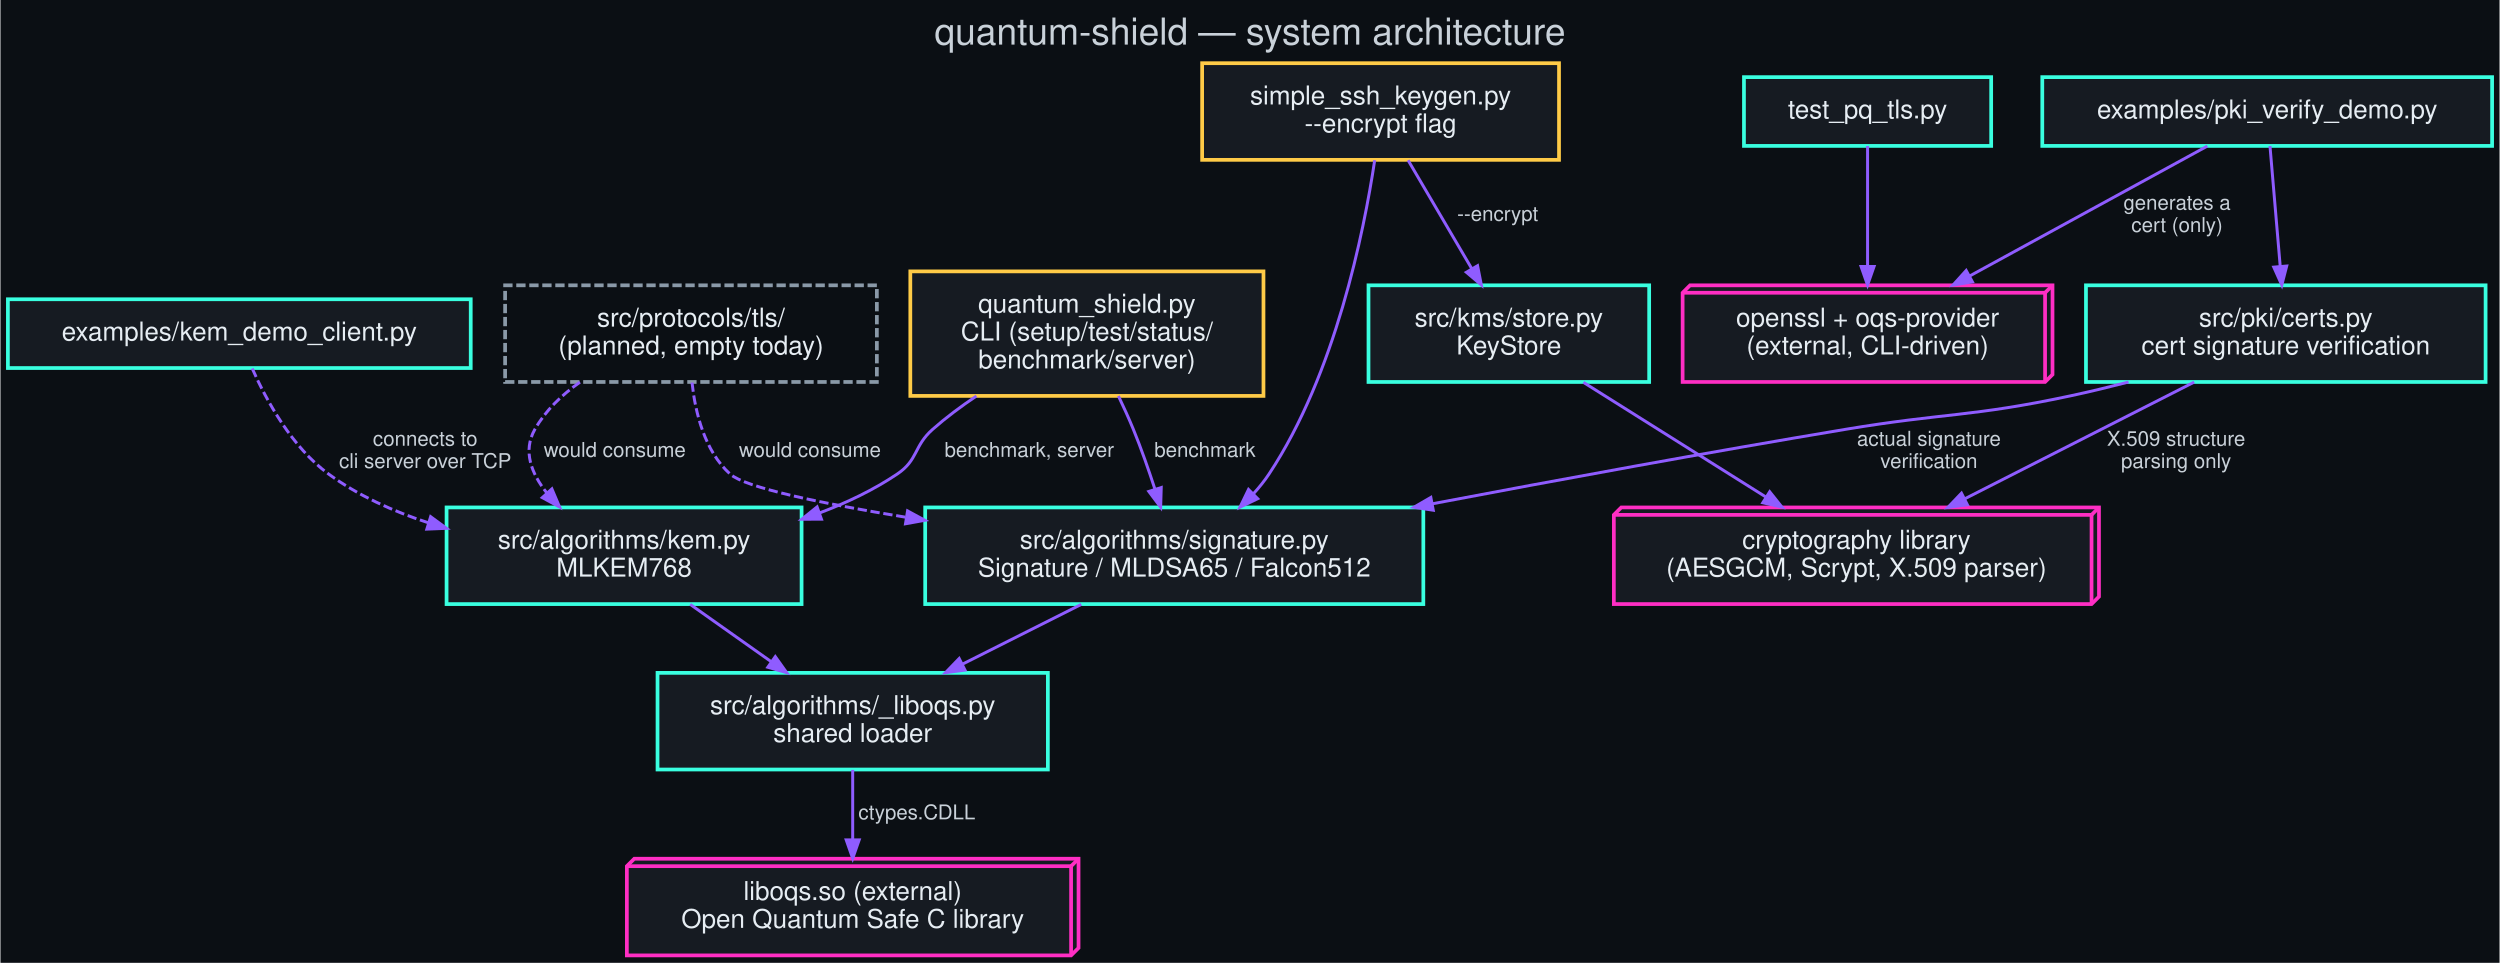
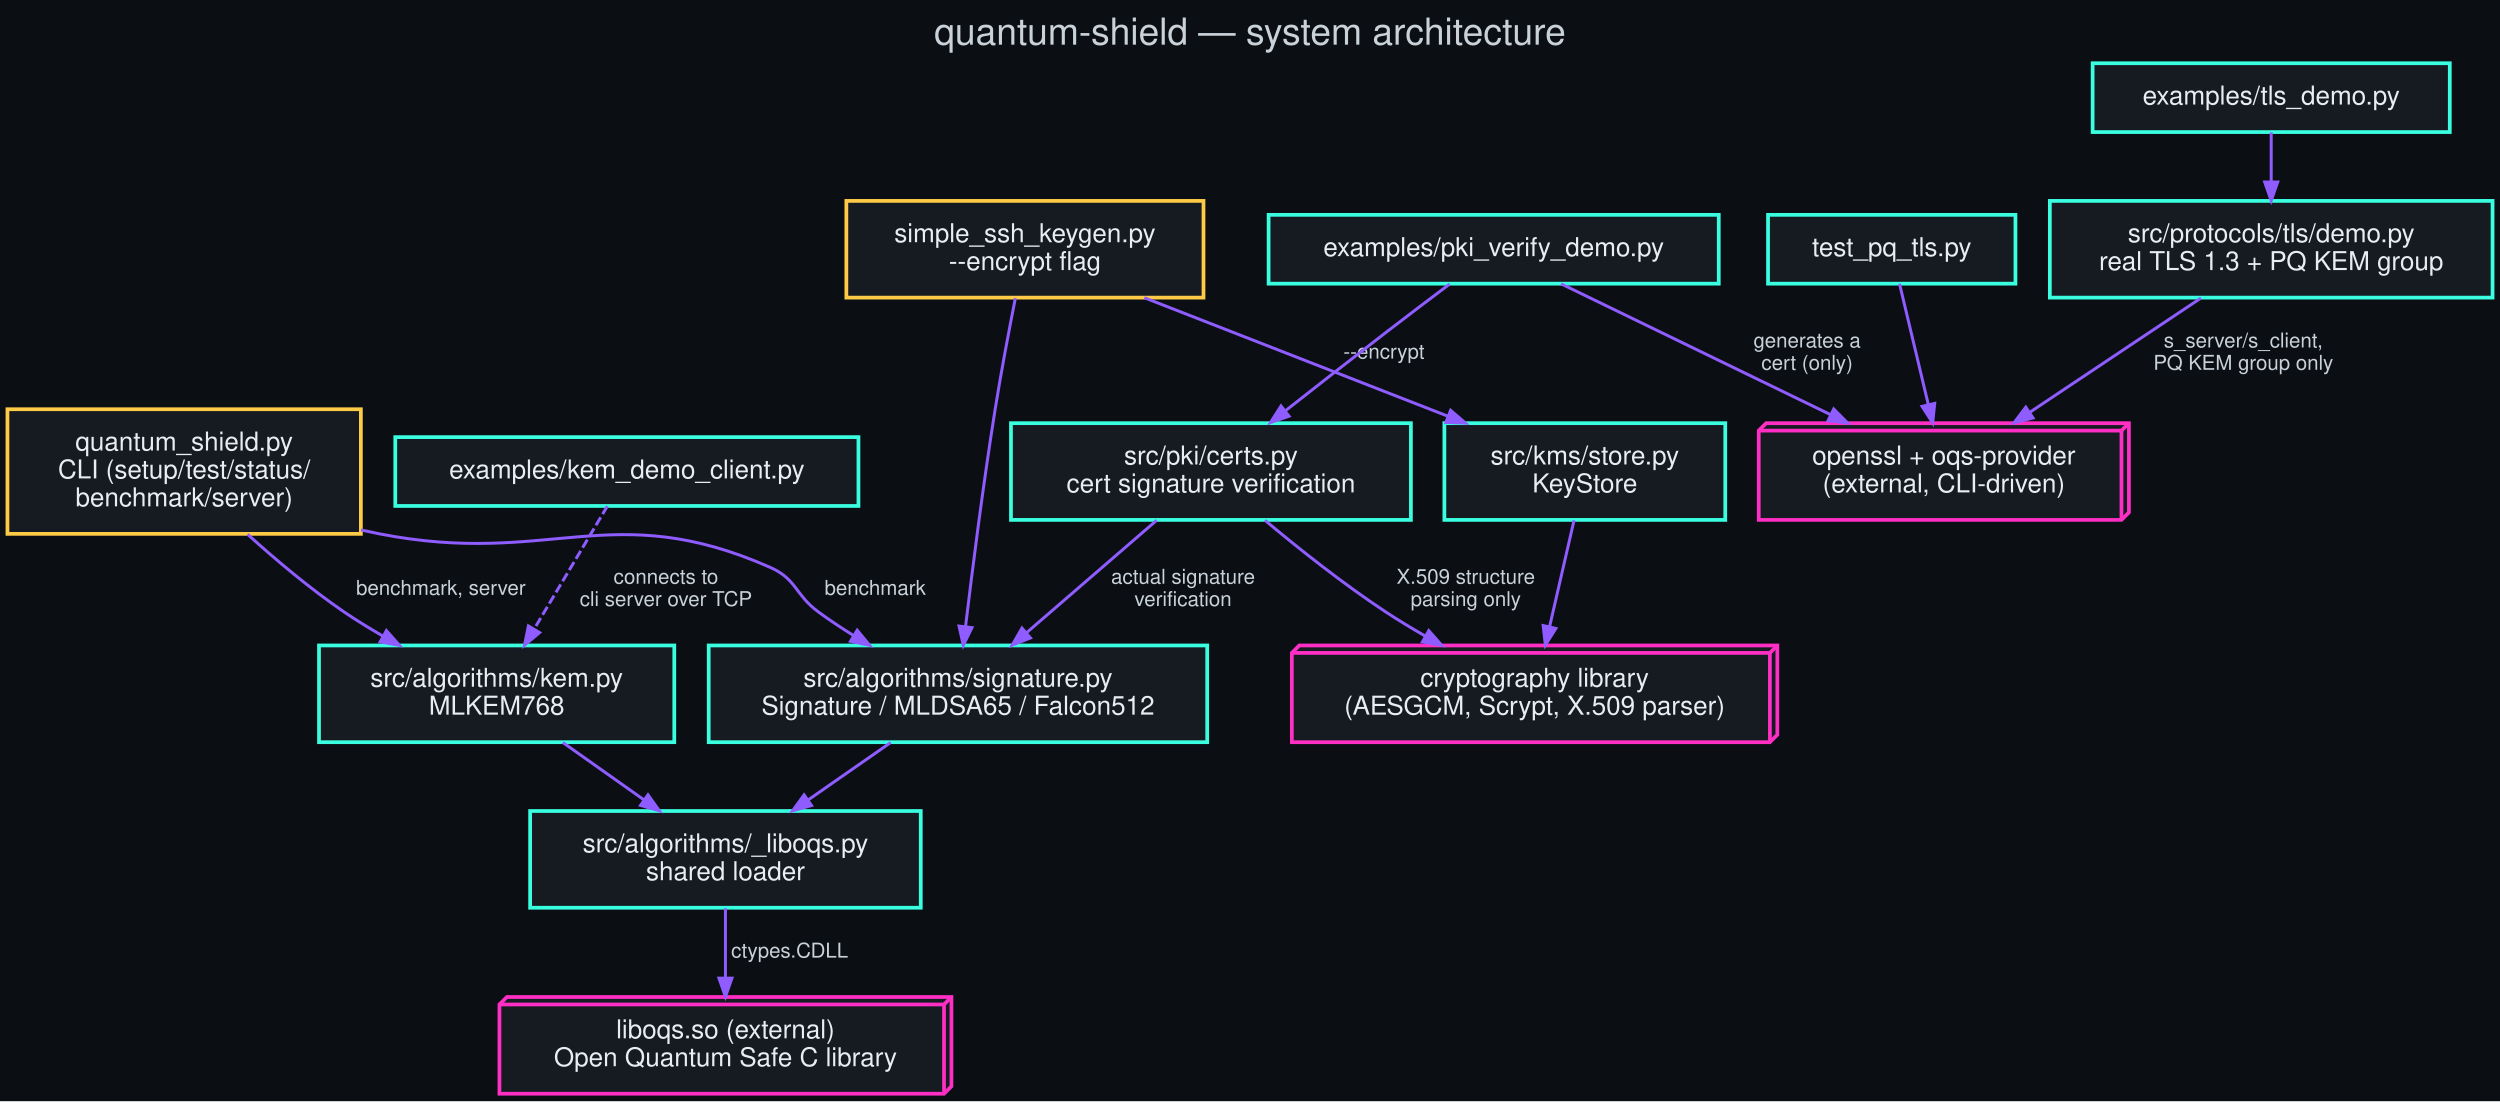
- <svg xmlns="http://www.w3.org/2000/svg" width="1345pt" height="518pt" viewBox="0.00 0.00 1344.50 518.00">
-   <g id="graph0" class="graph" transform="scale(1 1) rotate(0) translate(4 514)">
-     <polygon fill="#0b0f14" stroke="transparent" points="-4,4 -4,-514 1340.5,-514 1340.5,4 -4,4" />
-     <text text-anchor="middle" x="668.25" y="-490" font-family="Helvetica,sans-Serif" font-size="20.00" fill="#c9d1d9">quantum-shield — system architecture</text>
+ <svg xmlns="http://www.w3.org/2000/svg" width="1344pt" height="592pt" viewBox="0.00 0.00 1344.00 592.00">
+   <g id="graph0" class="graph" transform="scale(1 1) rotate(0) translate(4 588)">
+     <polygon fill="#0b0f14" stroke="transparent" points="-4,4 -4,-588 1340,-588 1340,4 -4,4" />
+     <text text-anchor="middle" x="668" y="-564" font-family="Helvetica,sans-Serif" font-size="20.00" fill="#c9d1d9">quantum-shield — system architecture</text>
    <g id="node1" class="node">
-       <polygon fill="#161b22" stroke="#ffcb47" stroke-width="2" points="675.5,-368 485.5,-368 485.5,-301 675.5,-301 675.5,-368" />
-       <text text-anchor="middle" x="580.5" y="-345.8" font-family="Helvetica,sans-Serif" font-size="14.00" fill="#e6edf3">quantum_shield.py</text>
-       <text text-anchor="middle" x="580.5" y="-330.8" font-family="Helvetica,sans-Serif" font-size="14.00" fill="#e6edf3">CLI (setup/test/status/</text>
-       <text text-anchor="middle" x="580.5" y="-315.8" font-family="Helvetica,sans-Serif" font-size="14.00" fill="#e6edf3">benchmark/server)</text>
+       <polygon fill="#161b22" stroke="#ffcb47" stroke-width="2" points="190,-368 0,-368 0,-301 190,-301 190,-368" />
+       <text text-anchor="middle" x="95" y="-345.8" font-family="Helvetica,sans-Serif" font-size="14.00" fill="#e6edf3">quantum_shield.py</text>
+       <text text-anchor="middle" x="95" y="-330.8" font-family="Helvetica,sans-Serif" font-size="14.00" fill="#e6edf3">CLI (setup/test/status/</text>
+       <text text-anchor="middle" x="95" y="-315.8" font-family="Helvetica,sans-Serif" font-size="14.00" fill="#e6edf3">benchmark/server)</text>
    </g>
    <g id="node5" class="node">
-       <polygon fill="#161b22" stroke="#39ffe0" stroke-width="2" points="427,-241 236,-241 236,-189 427,-189 427,-241" />
-       <text text-anchor="middle" x="331.5" y="-218.8" font-family="Helvetica,sans-Serif" font-size="14.00" fill="#e6edf3">src/algorithms/kem.py</text>
-       <text text-anchor="middle" x="331.5" y="-203.8" font-family="Helvetica,sans-Serif" font-size="14.00" fill="#e6edf3">MLKEM768</text>
+       <polygon fill="#161b22" stroke="#39ffe0" stroke-width="2" points="358.5,-241 167.5,-241 167.5,-189 358.5,-189 358.5,-241" />
+       <text text-anchor="middle" x="263" y="-218.8" font-family="Helvetica,sans-Serif" font-size="14.00" fill="#e6edf3">src/algorithms/kem.py</text>
+       <text text-anchor="middle" x="263" y="-203.8" font-family="Helvetica,sans-Serif" font-size="14.00" fill="#e6edf3">MLKEM768</text>
    </g>
    <g id="edge1" class="edge">
-       <path fill="none" stroke="#8f5cff" stroke-width="1.6" d="M521.07,-300.94C512.81,-295.4 504.7,-289.37 497.5,-283 487.31,-273.99 489.78,-266.6 478.5,-259 465.84,-250.47 451.46,-243.6 436.77,-238.08" />
-       <polygon fill="#8f5cff" stroke="#8f5cff" stroke-width="1.6" points="437.69,-234.69 427.09,-234.64 435.34,-241.29 437.69,-234.69" />
-       <text text-anchor="middle" x="549.5" y="-268.2" font-family="Helvetica,sans-Serif" font-size="11.00" fill="#c9d1d9">benchmark, server</text>
+       <path fill="none" stroke="#8f5cff" stroke-width="1.6" d="M129.08,-300.76C144.31,-287 162.88,-271.35 181,-259 187.54,-254.54 194.59,-250.21 201.72,-246.12" />
+       <polygon fill="#8f5cff" stroke="#8f5cff" stroke-width="1.6" points="203.74,-249 210.76,-241.07 200.33,-242.89 203.74,-249" />
+       <text text-anchor="middle" x="233" y="-268.2" font-family="Helvetica,sans-Serif" font-size="11.00" fill="#c9d1d9">benchmark, server</text>
    </g>
    <g id="node6" class="node">
-       <polygon fill="#161b22" stroke="#39ffe0" stroke-width="2" points="761.5,-241 493.5,-241 493.5,-189 761.5,-189 761.5,-241" />
-       <text text-anchor="middle" x="627.5" y="-218.8" font-family="Helvetica,sans-Serif" font-size="14.00" fill="#e6edf3">src/algorithms/signature.py</text>
-       <text text-anchor="middle" x="627.5" y="-203.8" font-family="Helvetica,sans-Serif" font-size="14.00" fill="#e6edf3">Signature / MLDSA65 / Falcon512</text>
+       <polygon fill="#161b22" stroke="#39ffe0" stroke-width="2" points="645,-241 377,-241 377,-189 645,-189 645,-241" />
+       <text text-anchor="middle" x="511" y="-218.8" font-family="Helvetica,sans-Serif" font-size="14.00" fill="#e6edf3">src/algorithms/signature.py</text>
+       <text text-anchor="middle" x="511" y="-203.8" font-family="Helvetica,sans-Serif" font-size="14.00" fill="#e6edf3">Signature / MLDSA65 / Falcon512</text>
    </g>
    <g id="edge2" class="edge">
-       <path fill="none" stroke="#8f5cff" stroke-width="1.6" d="M597.46,-300.94C600.29,-295.04 603.09,-288.89 605.5,-283 609.72,-272.7 613.71,-261.26 617.12,-250.79" />
-       <polygon fill="#8f5cff" stroke="#8f5cff" stroke-width="1.6" points="620.49,-251.71 620.18,-241.12 613.82,-249.6 620.49,-251.71" />
-       <text text-anchor="middle" x="644" y="-268.2" font-family="Helvetica,sans-Serif" font-size="11.00" fill="#c9d1d9">benchmark</text>
+       <path fill="none" stroke="#8f5cff" stroke-width="1.6" d="M190.06,-303.1C193.4,-302.34 196.72,-301.64 200,-301 291.94,-283.05 324.29,-320.81 410,-283 424.39,-276.65 423.32,-268.3 436,-259 441.91,-254.67 448.29,-250.42 454.75,-246.39" />
+       <polygon fill="#8f5cff" stroke="#8f5cff" stroke-width="1.6" points="456.84,-249.22 463.57,-241.04 453.2,-243.23 456.84,-249.22" />
+       <text text-anchor="middle" x="466.5" y="-268.2" font-family="Helvetica,sans-Serif" font-size="11.00" fill="#c9d1d9">benchmark</text>
    </g>
    <g id="node2" class="node">
-       <polygon fill="#161b22" stroke="#ffcb47" stroke-width="2" points="834.5,-480 642.5,-480 642.5,-428 834.5,-428 834.5,-480" />
-       <text text-anchor="middle" x="738.5" y="-457.8" font-family="Helvetica,sans-Serif" font-size="14.00" fill="#e6edf3">simple_ssh_keygen.py</text>
-       <text text-anchor="middle" x="738.5" y="-442.8" font-family="Helvetica,sans-Serif" font-size="14.00" fill="#e6edf3">--encrypt flag</text>
+       <polygon fill="#161b22" stroke="#ffcb47" stroke-width="2" points="643,-480 451,-480 451,-428 643,-428 643,-480" />
+       <text text-anchor="middle" x="547" y="-457.8" font-family="Helvetica,sans-Serif" font-size="14.00" fill="#e6edf3">simple_ssh_keygen.py</text>
+       <text text-anchor="middle" x="547" y="-442.8" font-family="Helvetica,sans-Serif" font-size="14.00" fill="#e6edf3">--encrypt flag</text>
    </g>
    <g id="edge4" class="edge">
-       <path fill="none" stroke="#8f5cff" stroke-width="1.6" d="M735.34,-427.79C729.48,-388.81 714.13,-312.78 678.5,-259 676.02,-255.26 673.13,-251.67 670,-248.26" />
-       <polygon fill="#8f5cff" stroke="#8f5cff" stroke-width="1.6" points="672.39,-245.71 662.84,-241.13 667.45,-250.67 672.39,-245.71" />
+       <path fill="none" stroke="#8f5cff" stroke-width="1.6" d="M541.87,-427.77C538.54,-410.89 534.22,-388.17 531,-368 524.63,-328.15 518.79,-282.18 515.09,-251.33" />
+       <polygon fill="#8f5cff" stroke="#8f5cff" stroke-width="1.6" points="518.53,-250.59 513.87,-241.08 511.57,-251.42 518.53,-250.59" />
    </g>
    <g id="node7" class="node">
-       <polygon fill="#161b22" stroke="#39ffe0" stroke-width="2" points="883,-360.5 732,-360.5 732,-308.5 883,-308.5 883,-360.5" />
-       <text text-anchor="middle" x="807.5" y="-338.3" font-family="Helvetica,sans-Serif" font-size="14.00" fill="#e6edf3">src/kms/store.py</text>
-       <text text-anchor="middle" x="807.5" y="-323.3" font-family="Helvetica,sans-Serif" font-size="14.00" fill="#e6edf3">KeyStore</text>
+       <polygon fill="#161b22" stroke="#39ffe0" stroke-width="2" points="923.5,-360.5 772.5,-360.5 772.5,-308.5 923.5,-308.5 923.5,-360.5" />
+       <text text-anchor="middle" x="848" y="-338.3" font-family="Helvetica,sans-Serif" font-size="14.00" fill="#e6edf3">src/kms/store.py</text>
+       <text text-anchor="middle" x="848" y="-323.3" font-family="Helvetica,sans-Serif" font-size="14.00" fill="#e6edf3">KeyStore</text>
    </g>
    <g id="edge5" class="edge">
-       <path fill="none" stroke="#8f5cff" stroke-width="1.6" d="M753.3,-427.79C763.31,-410.76 776.64,-388.06 787.57,-369.44" />
-       <polygon fill="#8f5cff" stroke="#8f5cff" stroke-width="1.6" points="790.68,-371.06 792.72,-360.67 784.64,-367.52 790.68,-371.06" />
-       <text text-anchor="middle" x="801.5" y="-395.2" font-family="Helvetica,sans-Serif" font-size="11.00" fill="#c9d1d9">--encrypt</text>
+       <path fill="none" stroke="#8f5cff" stroke-width="1.6" d="M611.2,-427.94C659.05,-409.26 724.48,-383.72 774.44,-364.22" />
+       <polygon fill="#8f5cff" stroke="#8f5cff" stroke-width="1.6" points="775.85,-367.42 783.9,-360.52 773.31,-360.9 775.85,-367.42" />
+       <text text-anchor="middle" x="740" y="-395.2" font-family="Helvetica,sans-Serif" font-size="11.00" fill="#c9d1d9">--encrypt</text>
    </g>
    <g id="node3" class="node">
-       <polygon fill="#161b22" stroke="#39ffe0" stroke-width="2" points="1067,-472.5 934,-472.5 934,-435.5 1067,-435.5 1067,-472.5" />
-       <text text-anchor="middle" x="1000.5" y="-450.3" font-family="Helvetica,sans-Serif" font-size="14.00" fill="#e6edf3">test_pq_tls.py</text>
+       <polygon fill="#161b22" stroke="#39ffe0" stroke-width="2" points="1079.5,-472.5 946.5,-472.5 946.5,-435.5 1079.5,-435.5 1079.5,-472.5" />
+       <text text-anchor="middle" x="1013" y="-450.3" font-family="Helvetica,sans-Serif" font-size="14.00" fill="#e6edf3">test_pq_tls.py</text>
    </g>
    <g id="node10" class="node">
-       <polygon fill="#161b22" stroke="#ff2ec4" stroke-width="2" points="1100,-360.5 905,-360.5 901,-356.5 901,-308.5 1096,-308.5 1100,-312.5 1100,-360.5" />
-       <polyline fill="none" stroke="#ff2ec4" stroke-width="2" points="1096,-356.5 901,-356.5 " />
-       <polyline fill="none" stroke="#ff2ec4" stroke-width="2" points="1096,-356.5 1096,-308.5 " />
-       <polyline fill="none" stroke="#ff2ec4" stroke-width="2" points="1096,-356.5 1100,-360.5 " />
-       <text text-anchor="middle" x="1000.5" y="-338.3" font-family="Helvetica,sans-Serif" font-size="14.00" fill="#e6edf3">openssl + oqs-provider</text>
-       <text text-anchor="middle" x="1000.5" y="-323.3" font-family="Helvetica,sans-Serif" font-size="14.00" fill="#e6edf3">(external, CLI-driven)</text>
+       <polygon fill="#161b22" stroke="#ff2ec4" stroke-width="2" points="1140.5,-360.5 945.5,-360.5 941.5,-356.5 941.5,-308.5 1136.5,-308.5 1140.5,-312.5 1140.5,-360.5" />
+       <polyline fill="none" stroke="#ff2ec4" stroke-width="2" points="1136.5,-356.5 941.5,-356.5 " />
+       <polyline fill="none" stroke="#ff2ec4" stroke-width="2" points="1136.5,-356.5 1136.5,-308.5 " />
+       <polyline fill="none" stroke="#ff2ec4" stroke-width="2" points="1136.5,-356.5 1140.5,-360.5 " />
+       <text text-anchor="middle" x="1041" y="-338.3" font-family="Helvetica,sans-Serif" font-size="14.00" fill="#e6edf3">openssl + oqs-provider</text>
+       <text text-anchor="middle" x="1041" y="-323.3" font-family="Helvetica,sans-Serif" font-size="14.00" fill="#e6edf3">(external, CLI-driven)</text>
    </g>
    <g id="edge7" class="edge">
-       <path fill="none" stroke="#8f5cff" stroke-width="1.6" d="M1000.5,-435.41C1000.5,-418.35 1000.5,-392 1000.5,-370.64" />
-       <polygon fill="#8f5cff" stroke="#8f5cff" stroke-width="1.6" points="1004,-370.62 1000.5,-360.62 997,-370.62 1004,-370.62" />
+       <path fill="none" stroke="#8f5cff" stroke-width="1.6" d="M1017.19,-435.41C1021.27,-418.28 1027.59,-391.76 1032.7,-370.35" />
+       <polygon fill="#8f5cff" stroke="#8f5cff" stroke-width="1.6" points="1036.1,-371.15 1035.02,-360.62 1029.29,-369.53 1036.1,-371.15" />
    </g>
    <g id="node4" class="node">
-       <polygon fill="#161b22" stroke="#39ffe0" stroke-width="2" points="249,-353 0,-353 0,-316 249,-316 249,-353" />
-       <text text-anchor="middle" x="124.5" y="-330.8" font-family="Helvetica,sans-Serif" font-size="14.00" fill="#e6edf3">examples/kem_demo_client.py</text>
+       <polygon fill="#161b22" stroke="#39ffe0" stroke-width="2" points="457.5,-353 208.5,-353 208.5,-316 457.5,-316 457.5,-353" />
+       <text text-anchor="middle" x="333" y="-330.8" font-family="Helvetica,sans-Serif" font-size="14.00" fill="#e6edf3">examples/kem_demo_client.py</text>
    </g>
    <g id="edge3" class="edge">
-       <path fill="none" stroke="#8f5cff" stroke-width="1.6" stroke-dasharray="5,2" d="M131.45,-315.74C139.02,-298.68 152.75,-273.44 172.5,-259 188.4,-247.38 207.25,-238.9 226.31,-232.71" />
-       <polygon fill="#8f5cff" stroke="#8f5cff" stroke-width="1.6" points="227.43,-236.03 235.98,-229.76 225.39,-229.33 227.43,-236.03" />
-       <text text-anchor="middle" x="224.5" y="-274.2" font-family="Helvetica,sans-Serif" font-size="11.00" fill="#c9d1d9">connects to</text>
-       <text text-anchor="middle" x="224.5" y="-262.2" font-family="Helvetica,sans-Serif" font-size="11.00" fill="#c9d1d9">cli server over TCP</text>
+       <path fill="none" stroke="#8f5cff" stroke-width="1.6" stroke-dasharray="5,2" d="M322.52,-315.91C312.17,-298.54 296.09,-271.54 283.24,-249.98" />
+       <polygon fill="#8f5cff" stroke="#8f5cff" stroke-width="1.6" points="286.09,-247.92 277.96,-241.12 280.07,-251.5 286.09,-247.92" />
+       <text text-anchor="middle" x="354" y="-274.2" font-family="Helvetica,sans-Serif" font-size="11.00" fill="#c9d1d9">connects to</text>
+       <text text-anchor="middle" x="354" y="-262.2" font-family="Helvetica,sans-Serif" font-size="11.00" fill="#c9d1d9">cli server over TCP</text>
    </g>
    <g id="node8" class="node">
-       <polygon fill="#161b22" stroke="#39ffe0" stroke-width="2" points="559.5,-152 349.5,-152 349.5,-100 559.5,-100 559.5,-152" />
-       <text text-anchor="middle" x="454.5" y="-129.8" font-family="Helvetica,sans-Serif" font-size="14.00" fill="#e6edf3">src/algorithms/_liboqs.py</text>
-       <text text-anchor="middle" x="454.5" y="-114.8" font-family="Helvetica,sans-Serif" font-size="14.00" fill="#e6edf3">shared loader</text>
+       <polygon fill="#161b22" stroke="#39ffe0" stroke-width="2" points="491,-152 281,-152 281,-100 491,-100 491,-152" />
+       <text text-anchor="middle" x="386" y="-129.8" font-family="Helvetica,sans-Serif" font-size="14.00" fill="#e6edf3">src/algorithms/_liboqs.py</text>
+       <text text-anchor="middle" x="386" y="-114.8" font-family="Helvetica,sans-Serif" font-size="14.00" fill="#e6edf3">shared loader</text>
+     </g>
+     <g id="edge14" class="edge">
+       <path fill="none" stroke="#8f5cff" stroke-width="1.6" d="M298.58,-188.84C312.22,-179.19 327.94,-168.07 342.26,-157.94" />
+       <polygon fill="#8f5cff" stroke="#8f5cff" stroke-width="1.6" points="344.36,-160.74 350.5,-152.11 340.32,-155.02 344.36,-160.74" />
+     </g>
+     <g id="edge15" class="edge">
+       <path fill="none" stroke="#8f5cff" stroke-width="1.6" d="M474.84,-188.84C460.98,-179.19 445,-168.07 430.45,-157.94" />
+       <polygon fill="#8f5cff" stroke="#8f5cff" stroke-width="1.6" points="432.28,-154.95 422.07,-152.11 428.28,-160.69 432.28,-154.95" />
+     </g>
+     <g id="node11" class="node">
+       <polygon fill="#161b22" stroke="#ff2ec4" stroke-width="2" points="951.5,-241 694.5,-241 690.5,-237 690.5,-189 947.5,-189 951.5,-193 951.5,-241" />
+       <polyline fill="none" stroke="#ff2ec4" stroke-width="2" points="947.5,-237 690.5,-237 " />
+       <polyline fill="none" stroke="#ff2ec4" stroke-width="2" points="947.5,-237 947.5,-189 " />
+       <polyline fill="none" stroke="#ff2ec4" stroke-width="2" points="947.5,-237 951.5,-241 " />
+       <text text-anchor="middle" x="821" y="-218.8" font-family="Helvetica,sans-Serif" font-size="14.00" fill="#e6edf3">cryptography library</text>
+       <text text-anchor="middle" x="821" y="-203.8" font-family="Helvetica,sans-Serif" font-size="14.00" fill="#e6edf3">(AESGCM, Scrypt, X.509 parser)</text>
+     </g>
+     <g id="edge6" class="edge">
+       <path fill="none" stroke="#8f5cff" stroke-width="1.6" d="M842.21,-308.29C838.36,-291.57 833.27,-269.38 829.03,-250.96" />
+       <polygon fill="#8f5cff" stroke="#8f5cff" stroke-width="1.6" points="832.43,-250.13 826.78,-241.17 825.61,-251.69 832.43,-250.13" />
+     </g>
+     <g id="node9" class="node">
+       <polygon fill="#161b22" stroke="#ff2ec4" stroke-width="2" points="507.5,-52 268.5,-52 264.5,-48 264.5,0 503.5,0 507.5,-4 507.5,-52" />
+       <polyline fill="none" stroke="#ff2ec4" stroke-width="2" points="503.5,-48 264.5,-48 " />
+       <polyline fill="none" stroke="#ff2ec4" stroke-width="2" points="503.5,-48 503.5,0 " />
+       <polyline fill="none" stroke="#ff2ec4" stroke-width="2" points="503.5,-48 507.5,-52 " />
+       <text text-anchor="middle" x="386" y="-29.8" font-family="Helvetica,sans-Serif" font-size="14.00" fill="#e6edf3">liboqs.so (external)</text>
+       <text text-anchor="middle" x="386" y="-14.8" font-family="Helvetica,sans-Serif" font-size="14.00" fill="#e6edf3">Open Quantum Safe C library</text>
+     </g>
+     <g id="edge16" class="edge">
+       <path fill="none" stroke="#8f5cff" stroke-width="1.6" d="M386,-99.76C386,-88.33 386,-74.62 386,-62.2" />
+       <polygon fill="#8f5cff" stroke="#8f5cff" stroke-width="1.6" points="389.5,-62.15 386,-52.15 382.5,-62.15 389.5,-62.15" />
+       <text text-anchor="middle" x="420.5" y="-73.2" font-family="Helvetica,sans-Serif" font-size="11.00" fill="#c9d1d9">ctypes.CDLL</text>
+     </g>
+     <g id="node12" class="node">
+       <polygon fill="#161b22" stroke="#39ffe0" stroke-width="2" points="754.5,-360.5 539.5,-360.5 539.5,-308.5 754.5,-308.5 754.5,-360.5" />
+       <text text-anchor="middle" x="647" y="-338.3" font-family="Helvetica,sans-Serif" font-size="14.00" fill="#e6edf3">src/pki/certs.py</text>
+       <text text-anchor="middle" x="647" y="-323.3" font-family="Helvetica,sans-Serif" font-size="14.00" fill="#e6edf3">cert signature verification</text>
+     </g>
+     <g id="edge11" class="edge">
+       <path fill="none" stroke="#8f5cff" stroke-width="1.6" d="M617.82,-308.29C597.39,-290.64 569.92,-266.9 547.95,-247.92" />
+       <polygon fill="#8f5cff" stroke="#8f5cff" stroke-width="1.6" points="549.98,-245.05 540.13,-241.17 545.41,-250.35 549.98,-245.05" />
+       <text text-anchor="middle" x="632" y="-274.2" font-family="Helvetica,sans-Serif" font-size="11.00" fill="#c9d1d9">actual signature</text>
+       <text text-anchor="middle" x="632" y="-262.2" font-family="Helvetica,sans-Serif" font-size="11.00" fill="#c9d1d9">verification</text>
+     </g>
+     <g id="edge10" class="edge">
+       <path fill="none" stroke="#8f5cff" stroke-width="1.6" d="M676.05,-308.28C694.13,-293.14 718.21,-273.99 741,-259 747.67,-254.61 754.83,-250.28 762.03,-246.15" />
+       <polygon fill="#8f5cff" stroke="#8f5cff" stroke-width="1.6" points="764.12,-248.99 771.13,-241.04 760.69,-242.89 764.12,-248.99" />
+       <text text-anchor="middle" x="784" y="-274.2" font-family="Helvetica,sans-Serif" font-size="11.00" fill="#c9d1d9">X.509 structure</text>
+       <text text-anchor="middle" x="784" y="-262.2" font-family="Helvetica,sans-Serif" font-size="11.00" fill="#c9d1d9">parsing only</text>
+     </g>
+     <g id="node13" class="node">
+       <polygon fill="#161b22" stroke="#39ffe0" stroke-width="2" points="920,-472.5 678,-472.5 678,-435.5 920,-435.5 920,-472.5" />
+       <text text-anchor="middle" x="799" y="-450.3" font-family="Helvetica,sans-Serif" font-size="14.00" fill="#e6edf3">examples/pki_verify_demo.py</text>
+     </g>
+     <g id="edge8" class="edge">
+       <path fill="none" stroke="#8f5cff" stroke-width="1.6" d="M835.23,-435.41C873.47,-416.84 934.41,-387.25 980.07,-365.09" />
+       <polygon fill="#8f5cff" stroke="#8f5cff" stroke-width="1.6" points="981.81,-368.13 989.27,-360.62 978.75,-361.83 981.81,-368.13" />
+       <text text-anchor="middle" x="967.5" y="-401.2" font-family="Helvetica,sans-Serif" font-size="11.00" fill="#c9d1d9">generates a</text>
+       <text text-anchor="middle" x="967.5" y="-389.2" font-family="Helvetica,sans-Serif" font-size="11.00" fill="#c9d1d9">cert (only)</text>
+     </g>
+     <g id="edge9" class="edge">
+       <path fill="none" stroke="#8f5cff" stroke-width="1.6" d="M775.35,-435.32C765.07,-427.59 752.91,-418.39 742,-410 723.87,-396.05 703.93,-380.46 687.02,-367.15" />
+       <polygon fill="#8f5cff" stroke="#8f5cff" stroke-width="1.6" points="689.01,-364.26 678.98,-360.82 684.67,-369.76 689.01,-364.26" />
+     </g>
+     <g id="node14" class="node">
+       <polygon fill="#161b22" stroke="#39ffe0" stroke-width="2" points="1336,-480 1098,-480 1098,-428 1336,-428 1336,-480" />
+       <text text-anchor="middle" x="1217" y="-457.8" font-family="Helvetica,sans-Serif" font-size="14.00" fill="#e6edf3">src/protocols/tls/demo.py</text>
+       <text text-anchor="middle" x="1217" y="-442.8" font-family="Helvetica,sans-Serif" font-size="14.00" fill="#e6edf3">real TLS 1.3 + PQ KEM group</text>
+     </g>
+     <g id="edge13" class="edge">
+       <path fill="none" stroke="#8f5cff" stroke-width="1.6" d="M1179.24,-427.79C1152.33,-409.83 1115.99,-385.57 1087.33,-366.43" />
+       <polygon fill="#8f5cff" stroke="#8f5cff" stroke-width="1.6" points="1088.95,-363.31 1078.69,-360.67 1085.07,-369.13 1088.95,-363.31" />
+       <text text-anchor="middle" x="1202" y="-401.2" font-family="Helvetica,sans-Serif" font-size="11.00" fill="#c9d1d9">s_server/s_client,</text>
+       <text text-anchor="middle" x="1202" y="-389.2" font-family="Helvetica,sans-Serif" font-size="11.00" fill="#c9d1d9">PQ KEM group only</text>
+     </g>
+     <g id="node15" class="node">
+       <polygon fill="#161b22" stroke="#39ffe0" stroke-width="2" points="1313,-554 1121,-554 1121,-517 1313,-517 1313,-554" />
+       <text text-anchor="middle" x="1217" y="-531.8" font-family="Helvetica,sans-Serif" font-size="14.00" fill="#e6edf3">examples/tls_demo.py</text>
    </g>
    <g id="edge12" class="edge">
-       <path fill="none" stroke="#8f5cff" stroke-width="1.6" d="M367.08,-188.84C380.72,-179.19 396.44,-168.07 410.76,-157.94" />
-       <polygon fill="#8f5cff" stroke="#8f5cff" stroke-width="1.6" points="412.86,-160.74 419,-152.11 408.82,-155.02 412.86,-160.74" />
-     </g>
-     <g id="edge13" class="edge">
-       <path fill="none" stroke="#8f5cff" stroke-width="1.6" d="M577.46,-188.84C557.47,-178.78 534.29,-167.13 513.49,-156.66" />
-       <polygon fill="#8f5cff" stroke="#8f5cff" stroke-width="1.6" points="514.93,-153.47 504.43,-152.11 511.79,-159.73 514.93,-153.47" />
-     </g>
-     <g id="node11" class="node">
-       <polygon fill="#161b22" stroke="#ff2ec4" stroke-width="2" points="1125,-241 868,-241 864,-237 864,-189 1121,-189 1125,-193 1125,-241" />
-       <polyline fill="none" stroke="#ff2ec4" stroke-width="2" points="1121,-237 864,-237 " />
-       <polyline fill="none" stroke="#ff2ec4" stroke-width="2" points="1121,-237 1121,-189 " />
-       <polyline fill="none" stroke="#ff2ec4" stroke-width="2" points="1121,-237 1125,-241 " />
-       <text text-anchor="middle" x="994.5" y="-218.8" font-family="Helvetica,sans-Serif" font-size="14.00" fill="#e6edf3">cryptography library</text>
-       <text text-anchor="middle" x="994.5" y="-203.8" font-family="Helvetica,sans-Serif" font-size="14.00" fill="#e6edf3">(AESGCM, Scrypt, X.509 parser)</text>
-     </g>
-     <g id="edge6" class="edge">
-       <path fill="none" stroke="#8f5cff" stroke-width="1.6" d="M847.62,-308.29C876.33,-290.25 915.15,-265.86 945.67,-246.68" />
-       <polygon fill="#8f5cff" stroke="#8f5cff" stroke-width="1.6" points="947.85,-249.45 954.45,-241.17 944.12,-243.52 947.85,-249.45" />
-     </g>
-     <g id="node9" class="node">
-       <polygon fill="#161b22" stroke="#ff2ec4" stroke-width="2" points="576,-52 337,-52 333,-48 333,0 572,0 576,-4 576,-52" />
-       <polyline fill="none" stroke="#ff2ec4" stroke-width="2" points="572,-48 333,-48 " />
-       <polyline fill="none" stroke="#ff2ec4" stroke-width="2" points="572,-48 572,0 " />
-       <polyline fill="none" stroke="#ff2ec4" stroke-width="2" points="572,-48 576,-52 " />
-       <text text-anchor="middle" x="454.5" y="-29.8" font-family="Helvetica,sans-Serif" font-size="14.00" fill="#e6edf3">liboqs.so (external)</text>
-       <text text-anchor="middle" x="454.5" y="-14.8" font-family="Helvetica,sans-Serif" font-size="14.00" fill="#e6edf3">Open Quantum Safe C library</text>
-     </g>
-     <g id="edge14" class="edge">
-       <path fill="none" stroke="#8f5cff" stroke-width="1.6" d="M454.5,-99.76C454.5,-88.33 454.5,-74.62 454.5,-62.2" />
-       <polygon fill="#8f5cff" stroke="#8f5cff" stroke-width="1.6" points="458,-62.15 454.5,-52.15 451,-62.15 458,-62.15" />
-       <text text-anchor="middle" x="489" y="-73.2" font-family="Helvetica,sans-Serif" font-size="11.00" fill="#c9d1d9">ctypes.CDLL</text>
-     </g>
-     <g id="node12" class="node">
-       <polygon fill="#161b22" stroke="#39ffe0" stroke-width="2" points="1333,-360.5 1118,-360.5 1118,-308.5 1333,-308.5 1333,-360.5" />
-       <text text-anchor="middle" x="1225.5" y="-338.3" font-family="Helvetica,sans-Serif" font-size="14.00" fill="#e6edf3">src/pki/certs.py</text>
-       <text text-anchor="middle" x="1225.5" y="-323.3" font-family="Helvetica,sans-Serif" font-size="14.00" fill="#e6edf3">cert signature verification</text>
-     </g>
-     <g id="edge11" class="edge">
-       <path fill="none" stroke="#8f5cff" stroke-width="1.6" d="M1140.91,-308.48C1130.38,-305.76 1119.73,-303.18 1109.5,-301 1056.33,-289.64 1042.13,-291.96 988.5,-283 915.09,-270.73 833.55,-255.72 766.57,-243.01" />
-       <polygon fill="#8f5cff" stroke="#8f5cff" stroke-width="1.6" points="766.85,-239.5 756.37,-241.08 765.54,-246.38 766.85,-239.5" />
-       <text text-anchor="middle" x="1033.5" y="-274.2" font-family="Helvetica,sans-Serif" font-size="11.00" fill="#c9d1d9">actual signature</text>
-       <text text-anchor="middle" x="1033.5" y="-262.2" font-family="Helvetica,sans-Serif" font-size="11.00" fill="#c9d1d9">verification</text>
-     </g>
-     <g id="edge10" class="edge">
-       <path fill="none" stroke="#8f5cff" stroke-width="1.6" d="M1176.23,-308.44C1140.04,-290.03 1090.75,-264.96 1052.64,-245.57" />
-       <polygon fill="#8f5cff" stroke="#8f5cff" stroke-width="1.6" points="1054.2,-242.44 1043.7,-241.02 1051.02,-248.68 1054.2,-242.44" />
-       <text text-anchor="middle" x="1166.5" y="-274.2" font-family="Helvetica,sans-Serif" font-size="11.00" fill="#c9d1d9">X.509 structure</text>
-       <text text-anchor="middle" x="1166.5" y="-262.2" font-family="Helvetica,sans-Serif" font-size="11.00" fill="#c9d1d9">parsing only</text>
-     </g>
-     <g id="node13" class="node">
-       <polygon fill="#161b22" stroke="#39ffe0" stroke-width="2" points="1336.5,-472.5 1094.5,-472.5 1094.5,-435.5 1336.5,-435.5 1336.5,-472.5" />
-       <text text-anchor="middle" x="1215.5" y="-450.3" font-family="Helvetica,sans-Serif" font-size="14.00" fill="#e6edf3">examples/pki_verify_demo.py</text>
-     </g>
-     <g id="edge8" class="edge">
-       <path fill="none" stroke="#8f5cff" stroke-width="1.6" d="M1183.31,-435.41C1149.55,-416.96 1095.87,-387.62 1055.4,-365.5" />
-       <polygon fill="#8f5cff" stroke="#8f5cff" stroke-width="1.6" points="1056.91,-362.34 1046.46,-360.62 1053.55,-368.48 1056.91,-362.34" />
-       <text text-anchor="middle" x="1167" y="-401.2" font-family="Helvetica,sans-Serif" font-size="11.00" fill="#c9d1d9">generates a</text>
-       <text text-anchor="middle" x="1167" y="-389.2" font-family="Helvetica,sans-Serif" font-size="11.00" fill="#c9d1d9">cert (only)</text>
-     </g>
-     <g id="edge9" class="edge">
-       <path fill="none" stroke="#8f5cff" stroke-width="1.6" d="M1217,-435.41C1218.45,-418.35 1220.69,-392 1222.51,-370.64" />
-       <polygon fill="#8f5cff" stroke="#8f5cff" stroke-width="1.6" points="1226,-370.88 1223.36,-360.62 1219.03,-370.28 1226,-370.88" />
-     </g>
-     <g id="node14" class="node">
-       <polygon fill="none" stroke="#8a99a8" stroke-width="2" stroke-dasharray="5,2" points="467.5,-360.5 267.5,-360.5 267.5,-308.5 467.5,-308.5 467.5,-360.5" />
-       <text text-anchor="middle" x="367.5" y="-338.3" font-family="Helvetica,sans-Serif" font-size="14.00" fill="#e6edf3">src/protocols/tls/</text>
-       <text text-anchor="middle" x="367.5" y="-323.3" font-family="Helvetica,sans-Serif" font-size="14.00" fill="#e6edf3">(planned, empty today)</text>
-     </g>
-     <g id="edge15" class="edge">
-       <path fill="none" stroke="#8f5cff" stroke-width="1.6" stroke-dasharray="5,2" d="M307.77,-308.39C298.05,-301.6 289.28,-293.22 283.5,-283 276.92,-271.37 281.53,-259.32 290.03,-248.69" />
-       <polygon fill="#8f5cff" stroke="#8f5cff" stroke-width="1.6" points="292.67,-250.99 296.8,-241.23 287.49,-246.28 292.67,-250.99" />
-       <text text-anchor="middle" x="326.5" y="-268.2" font-family="Helvetica,sans-Serif" font-size="11.00" fill="#c9d1d9">would consume</text>
-     </g>
-     <g id="edge16" class="edge">
-       <path fill="none" stroke="#8f5cff" stroke-width="1.6" stroke-dasharray="5,2" d="M368.06,-308.19C369.81,-291.84 374.87,-271.37 388.5,-259 396.61,-251.64 437.49,-243.17 483.21,-235.71" />
-       <polygon fill="#8f5cff" stroke="#8f5cff" stroke-width="1.6" points="484.02,-239.13 493.34,-234.08 482.91,-232.21 484.02,-239.13" />
-       <text text-anchor="middle" x="431.5" y="-268.2" font-family="Helvetica,sans-Serif" font-size="11.00" fill="#c9d1d9">would consume</text>
+       <path fill="none" stroke="#8f5cff" stroke-width="1.6" d="M1217,-516.86C1217,-509.01 1217,-499.48 1217,-490.28" />
+       <polygon fill="#8f5cff" stroke="#8f5cff" stroke-width="1.6" points="1220.5,-490.13 1217,-480.13 1213.5,-490.13 1220.5,-490.13" />
    </g>
  </g>
</svg>
